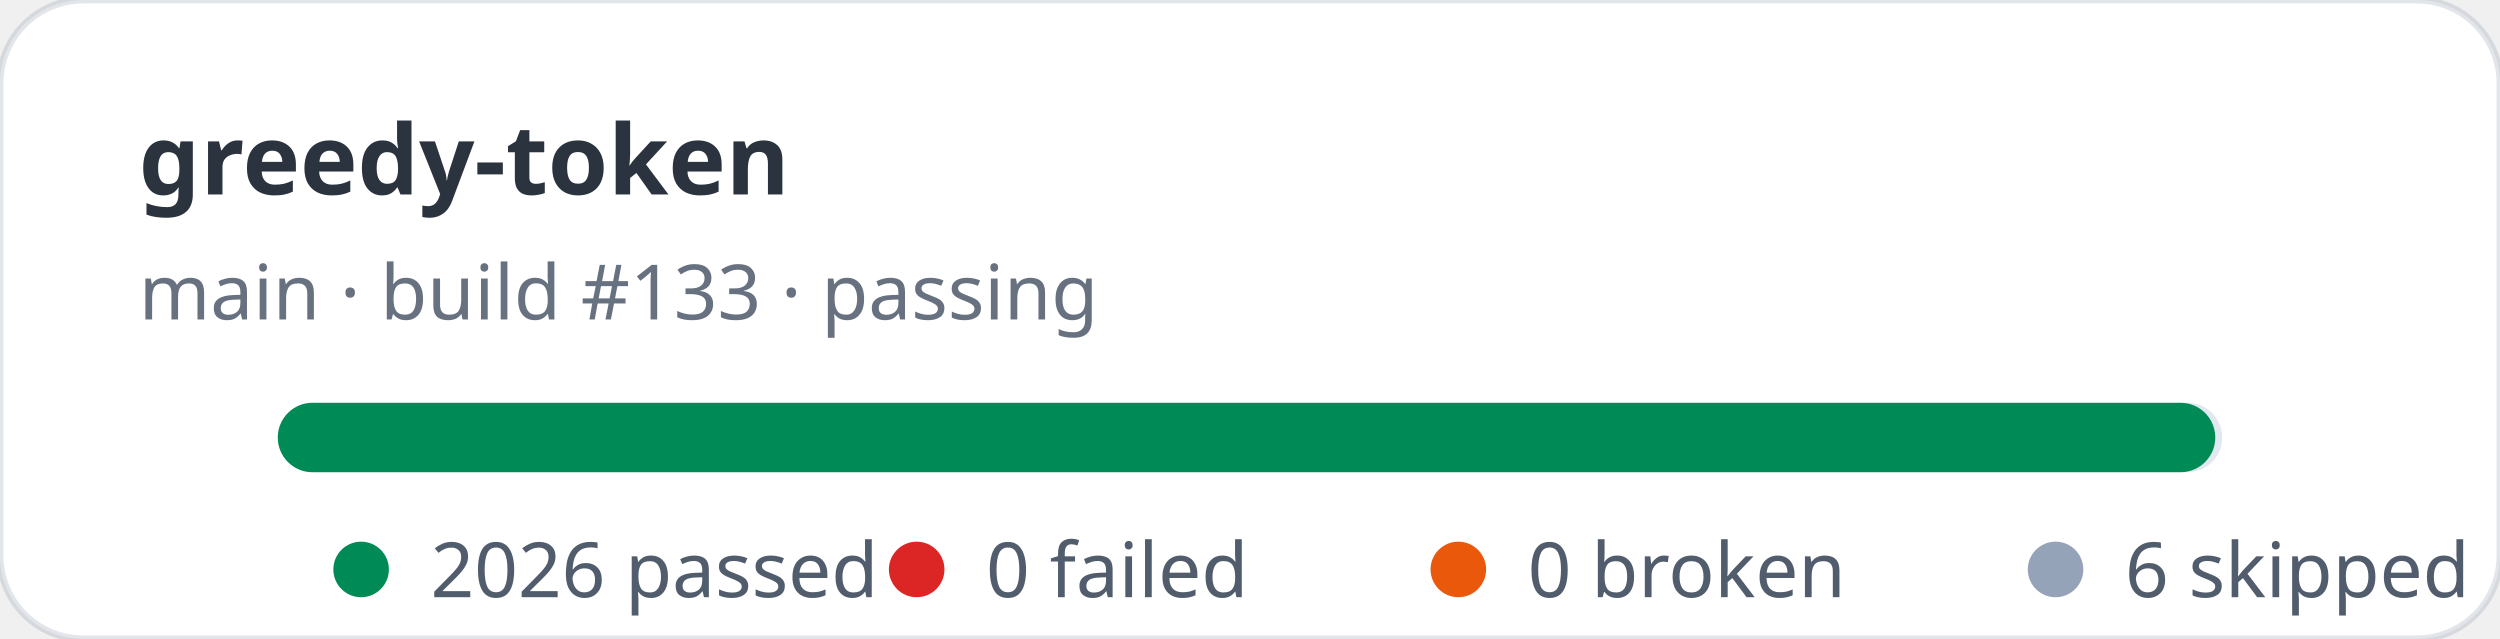
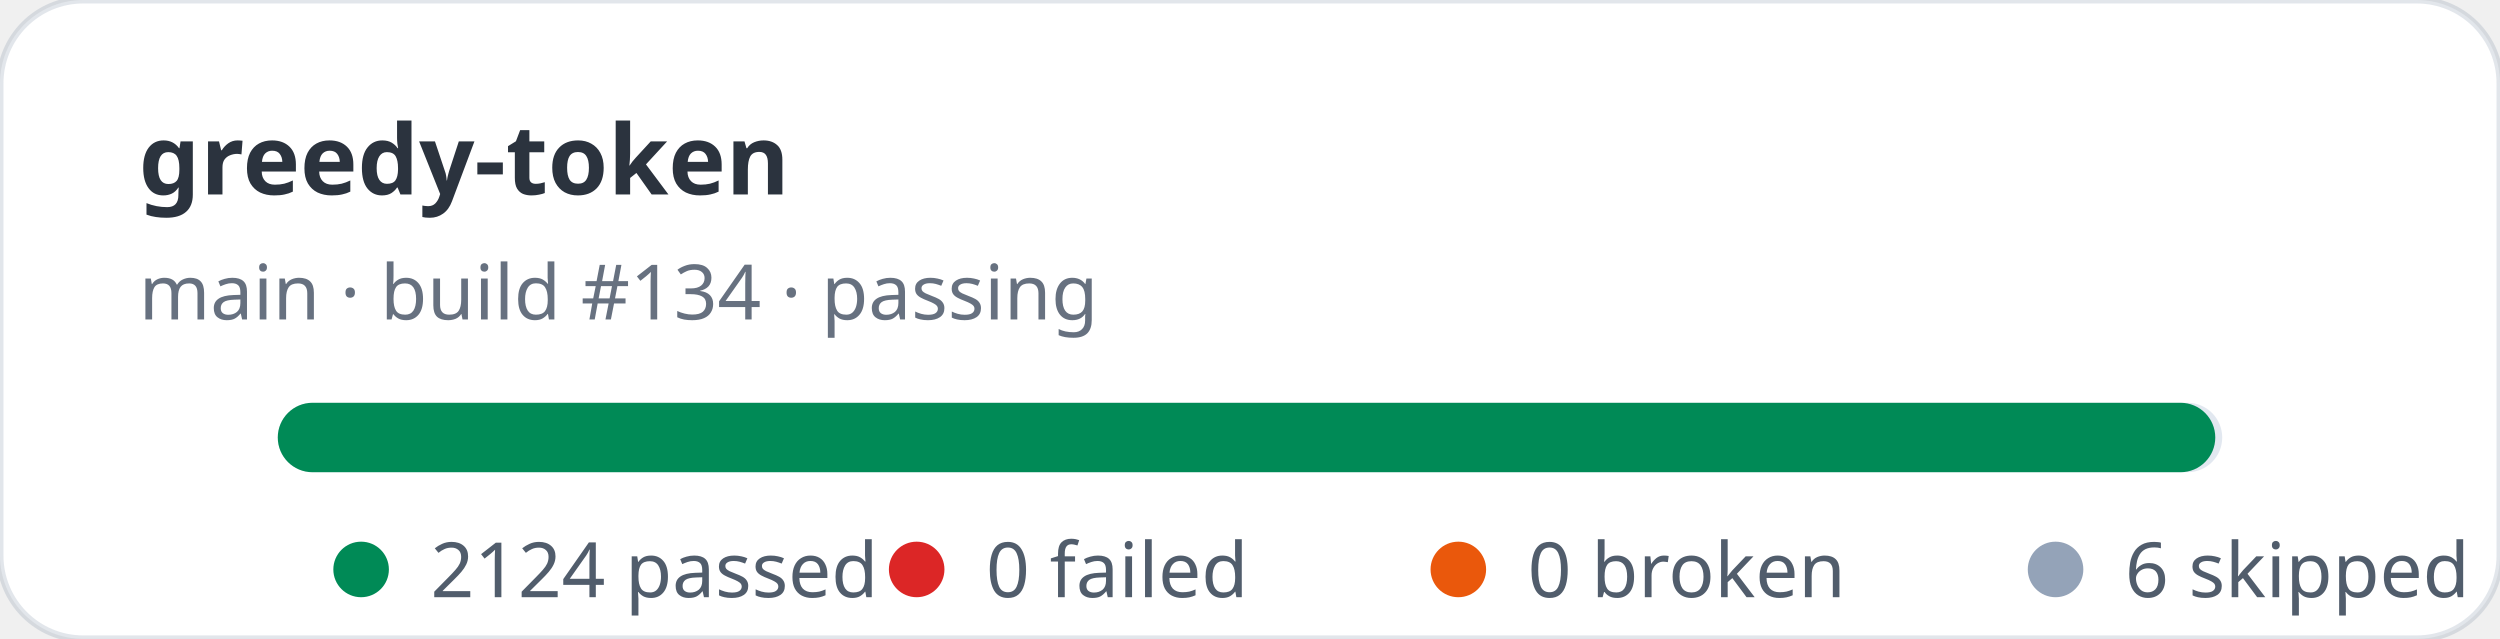
- <svg xmlns="http://www.w3.org/2000/svg" width="360" height="92" viewBox="0 0 360 92" role="img" aria-label="greedy-token stats: 2026 passed, 0 failed">
+ <svg xmlns="http://www.w3.org/2000/svg" width="360" height="92" viewBox="0 0 360 92" role="img" aria-label="greedy-token stats: 2124 passed, 0 failed">
  <rect width="360" height="92" rx="12" fill="#ffffff" stroke="rgba(11,48,86,0.12)" />
  <text x="20" y="28" fill="rgba(1,10,24,0.83)" font-family="ui-sans-serif,system-ui,sans-serif" font-size="14" font-weight="700">greedy-token</text>
-   <text x="20" y="46" fill="rgba(2,19,44,0.6)" font-family="ui-sans-serif,system-ui,sans-serif" font-size="11">main · build #133 · passing</text>
+   <text x="20" y="46" fill="rgba(2,19,44,0.6)" font-family="ui-sans-serif,system-ui,sans-serif" font-size="11">main · build #134 · passing</text>
  <rect x="40" y="58" width="280" height="10" rx="5" fill="#e2e8f0" />
  <rect x="40" y="58" width="279" height="10" rx="5" fill="#008a56" />
  <g font-family="ui-sans-serif,system-ui,sans-serif" font-size="11" fill="rgba(1,18,40,0.68)">
    <circle cx="52" cy="82" r="4" fill="#008a56" />
-     <text x="62" y="86">2026 passed</text>
+     <text x="62" y="86">2124 passed</text>
    <circle cx="132" cy="82" r="4" fill="#dc2626" />
    <text x="142" y="86">0 failed</text>
    <circle cx="210" cy="82" r="4" fill="#ea580c" />
    <text x="220" y="86">0 broken</text>
    <circle cx="296" cy="82" r="4" fill="#94a3b8" />
    <text x="306" y="86">6 skipped</text>
  </g>
</svg>
